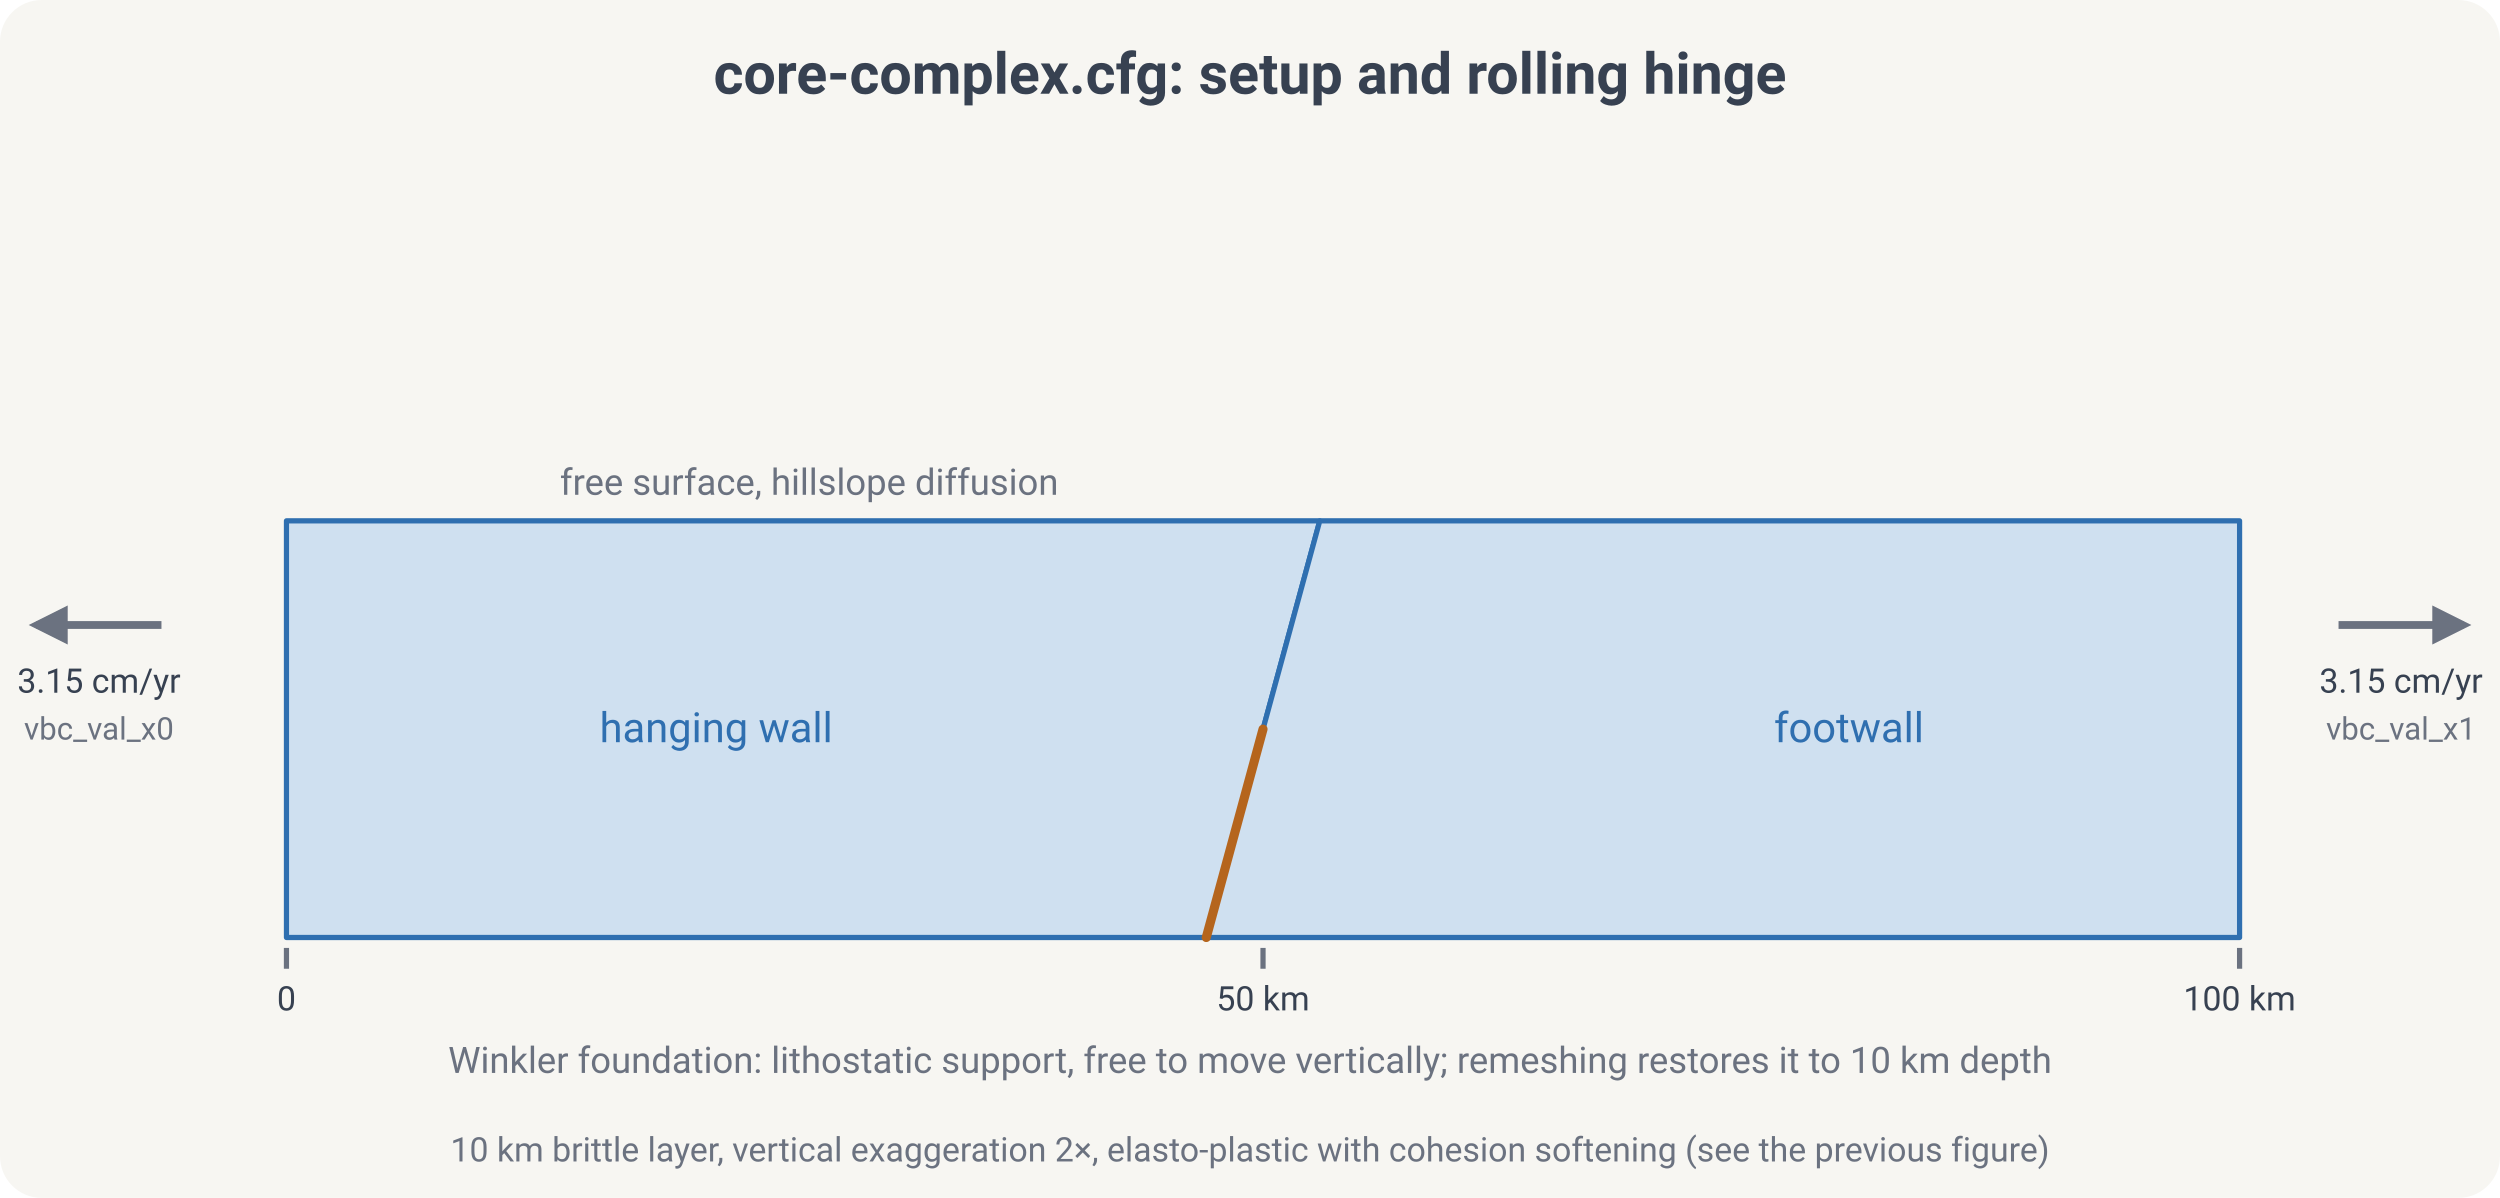
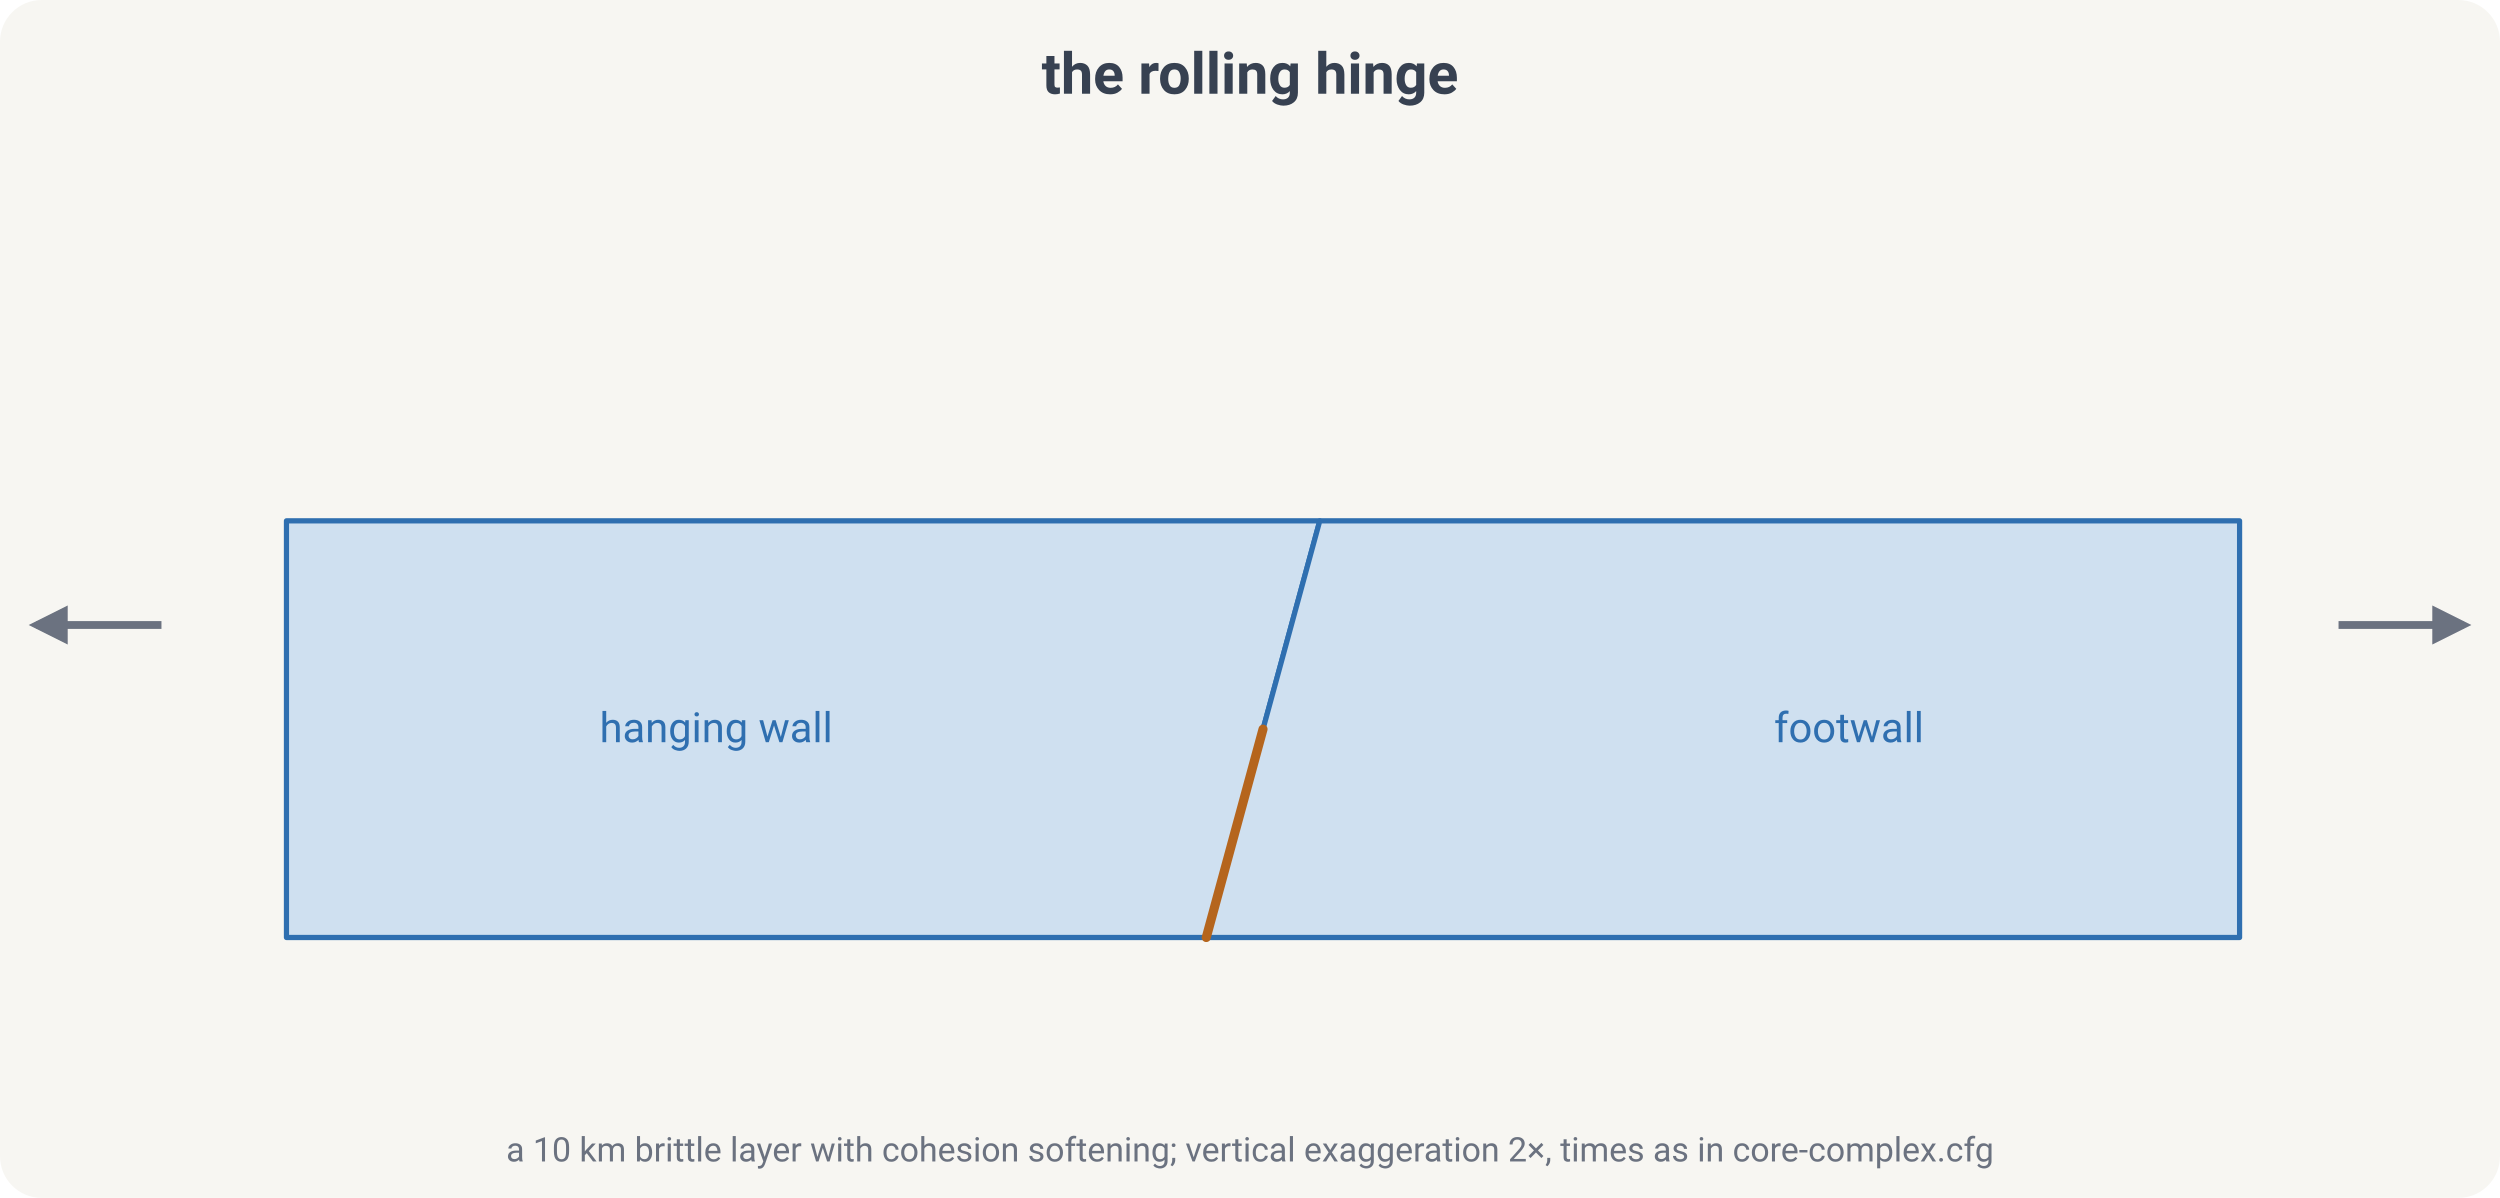
- <svg xmlns="http://www.w3.org/2000/svg" viewBox="0 0 960 460" width="960" height="460" role="img" aria-label="Core-complex setup and rolling hinge: a 100 by 10 km brittle layer is pulled apart at both walls; a pre-softened seed fault dipping 60 degrees cuts to the surface, the hanging wall drops into a basin, the footwall rises and the fault rotates to a gentle dip as it is exhumed">
+ <svg xmlns="http://www.w3.org/2000/svg" viewBox="0 0 960 460" width="960" height="460" role="img" aria-label="The rolling hinge: a brittle layer is pulled apart at both walls; a pre-softened seed fault cuts to the surface, the hanging wall drops into a basin, the footwall rises and the fault rotates to a gentle dip as it is exhumed">
  <style>text{font-family:system-ui,-apple-system,"Segoe UI",Roboto,Arial,sans-serif}</style>
  <defs>
    <marker id="ab" viewBox="0 0 10 10" refX="8" refY="5" markerWidth="5" markerHeight="5" orient="auto">
      <path d="M0 0L10 5L0 10z" fill="#6B7280" />
    </marker>
  </defs>
  <rect width="960" height="460" rx="16" fill="#F7F6F2" />
-   <text x="480" y="36" text-anchor="middle" font-size="22" font-weight="700" fill="#374151">core-complex.cfg: setup and rolling hinge</text>
-   <text x="80" y="70" font-size="16" fill="#374151" opacity="0">t = 0: a pre-softened seed sits in the lower half of the layer<animate attributeName="opacity" values="1;0;0;0;0;0" keyTimes="0;0.12;0.32;0.58;0.86;1" calcMode="discrete" dur="14s" repeatCount="indefinite" />
+   <text x="480" y="36" text-anchor="middle" font-size="22" font-weight="700" fill="#374151">the rolling hinge</text>
+   <text x="80" y="70" font-size="16" fill="#374151" opacity="0">t = 0: a pre-softened seed in the lower half of a brittle layer being pulled apart<animate attributeName="opacity" values="1;0;0;0;0;0" keyTimes="0;0.12;0.32;0.58;0.86;1" calcMode="discrete" dur="14s" repeatCount="indefinite" />
  </text>
  <text x="80" y="70" font-size="16" fill="#374151" opacity="0">the fault cuts to the surface; the hanging wall drops, the footwall rises<animate attributeName="opacity" values="0;1;0;0;0;0" keyTimes="0;0.12;0.32;0.58;0.86;1" calcMode="discrete" dur="14s" repeatCount="indefinite" />
  </text>
  <text x="80" y="70" font-size="16" fill="#374151" opacity="0">the footwall keeps rising and the fault starts to rotate<animate attributeName="opacity" values="0;0;1;0;0;0" keyTimes="0;0.12;0.32;0.58;0.86;1" calcMode="discrete" dur="14s" repeatCount="indefinite" />
  </text>
  <text x="80" y="70" font-size="16" fill="#374151" opacity="0">rolling hinge: the fault flattens as the footwall is exhumed<animate attributeName="opacity" values="0;0;0;1;0;0" keyTimes="0;0.12;0.32;0.58;0.86;1" calcMode="discrete" dur="14s" repeatCount="indefinite" />
  </text>
  <text x="80" y="70" font-size="16" fill="#374151" opacity="0">rolling hinge: the fault flattens as the footwall is exhumed<animate attributeName="opacity" values="0;0;0;0;1;1" keyTimes="0;0.12;0.32;0.58;0.86;1" calcMode="discrete" dur="14s" repeatCount="indefinite" />
  </text>
  <text x="880" y="70" text-anchor="end" font-size="16" font-weight="700" fill="#374151" opacity="0">t = 0 kyr<animate attributeName="opacity" values="1;0;0;0;0;0" keyTimes="0;0.12;0.32;0.58;0.86;1" calcMode="discrete" dur="14s" repeatCount="indefinite" />
  </text>
  <text x="880" y="70" text-anchor="end" font-size="16" font-weight="700" fill="#374151" opacity="0">t = 0 → 25 kyr<animate attributeName="opacity" values="0;1;0;0;0;0" keyTimes="0;0.12;0.32;0.58;0.86;1" calcMode="discrete" dur="14s" repeatCount="indefinite" />
  </text>
  <text x="880" y="70" text-anchor="end" font-size="16" font-weight="700" fill="#374151" opacity="0">t = 25 → 60 kyr<animate attributeName="opacity" values="0;0;1;0;0;0" keyTimes="0;0.12;0.32;0.58;0.86;1" calcMode="discrete" dur="14s" repeatCount="indefinite" />
  </text>
  <text x="880" y="70" text-anchor="end" font-size="16" font-weight="700" fill="#374151" opacity="0">t = 60 → 100 kyr<animate attributeName="opacity" values="0;0;0;1;0;0" keyTimes="0;0.12;0.32;0.58;0.86;1" calcMode="discrete" dur="14s" repeatCount="indefinite" />
  </text>
  <text x="880" y="70" text-anchor="end" font-size="16" font-weight="700" fill="#374151" opacity="0">t = 100 kyr<animate attributeName="opacity" values="0;0;0;0;1;1" keyTimes="0;0.12;0.32;0.58;0.86;1" calcMode="discrete" dur="14s" repeatCount="indefinite" />
  </text>
  <path fill="#CFE0F0" stroke="#2F6FB0" stroke-width="2" stroke-linejoin="round" d="M110.0 200.0 L462.5 200.0 L506.8 200.0 L485.0 280.0 L463.2 360.0 L110.0 360.0 Z">
    <animate attributeName="d" values="M110.0 200.0 L462.5 200.0 L506.8 200.0 L485.0 280.0 L463.2 360.0 L110.0 360.0 Z;M110.0 200.0 L462.5 200.0 L506.8 200.0 L485.0 280.0 L463.2 360.0 L110.0 360.0 Z;M104.0 200.0 L455.0 208.0 L500.8 196.8 L479.0 280.0 L457.2 360.0 L104.0 360.0 Z;M95.8 200.0 L458.8 217.6 L500.0 193.6 L470.0 283.2 L440.0 360.0 L95.8 360.0 Z;M86.0 200.0 L462.5 224.0 L500.0 195.2 L458.8 289.6 L421.2 360.0 L86.0 360.0 Z;M86.0 200.0 L462.5 224.0 L500.0 195.2 L458.8 289.6 L421.2 360.0 L86.0 360.0 Z" keyTimes="0;0.12;0.32;0.58;0.86;1" dur="14s" repeatCount="indefinite" />
  </path>
  <path fill="#CFE0F0" stroke="#2F6FB0" stroke-width="2" stroke-linejoin="round" d="M506.8 200.0 L530.0 200.0 L635.0 200.0 L860.0 200.0 L860.0 360.0 L463.2 360.0 L485.0 280.0 Z">
    <animate attributeName="d" values="M506.8 200.0 L530.0 200.0 L635.0 200.0 L860.0 200.0 L860.0 360.0 L463.2 360.0 L485.0 280.0 Z;M506.8 200.0 L530.0 200.0 L635.0 200.0 L860.0 200.0 L860.0 360.0 L463.2 360.0 L485.0 280.0 Z;M500.8 196.8 L526.2 188.8 L620.0 196.8 L866.0 200.0 L866.0 360.0 L457.2 360.0 L479.0 280.0 Z;M500.0 193.6 L530.0 176.0 L620.0 192.0 L874.2 200.0 L874.2 360.0 L440.0 360.0 L470.0 283.2 Z;M500.0 195.2 L533.8 166.4 L627.5 190.4 L884.0 200.0 L884.0 360.0 L421.2 360.0 L458.8 289.6 Z;M500.0 195.2 L533.8 166.4 L627.5 190.4 L884.0 200.0 L884.0 360.0 L421.2 360.0 L458.8 289.6 Z" keyTimes="0;0.12;0.32;0.58;0.86;1" dur="14s" repeatCount="indefinite" />
  </path>
  <path fill="none" stroke="#E8A33D" stroke-opacity="0.45" stroke-linecap="round" stroke-linejoin="round" stroke-width="0" d="M463.2 360.0 L485.0 280.0 L485.0 280.0 L485.0 280.0">
    <animate attributeName="d" values="M463.2 360.0 L485.0 280.0 L485.0 280.0 L485.0 280.0;M463.2 360.0 L485.0 280.0 L485.0 280.0 L485.0 280.0;M457.2 360.0 L479.0 280.0 L500.8 196.8 L507.5 193.6;M440.0 360.0 L470.0 283.2 L500.0 193.6 L526.2 177.6;M421.2 360.0 L458.8 289.6 L500.0 195.2 L530.0 168.0;M421.2 360.0 L458.8 289.6 L500.0 195.2 L530.0 168.0" keyTimes="0;0.12;0.32;0.58;0.86;1" dur="14s" repeatCount="indefinite" />
    <animate attributeName="stroke-width" values="0;0;6;11;15;15" keyTimes="0;0.12;0.32;0.58;0.86;1" dur="14s" repeatCount="indefinite" />
  </path>
  <path fill="none" stroke="#B5651D" stroke-width="3.5" stroke-linecap="round" stroke-linejoin="round" d="M463.2 360.0 L485.0 280.0 L485.0 280.0 L485.0 280.0">
    <animate attributeName="d" values="M463.2 360.0 L485.0 280.0 L485.0 280.0 L485.0 280.0;M463.2 360.0 L485.0 280.0 L485.0 280.0 L485.0 280.0;M457.2 360.0 L479.0 280.0 L500.8 196.8 L507.5 193.6;M440.0 360.0 L470.0 283.2 L500.0 193.6 L526.2 177.6;M421.2 360.0 L458.8 289.6 L500.0 195.2 L530.0 168.0;M421.2 360.0 L458.8 289.6 L500.0 195.2 L530.0 168.0" keyTimes="0;0.12;0.32;0.58;0.86;1" dur="14s" repeatCount="indefinite" />
  </path>
-   <text x="499" y="325" font-size="14" fill="#B5651D" opacity="0">weak-zone seed, 60° dip<animate attributeName="opacity" values="1;0;0;0;0;0" keyTimes="0;0.12;0.32;0.58;0.86;1" calcMode="discrete" dur="14s" repeatCount="indefinite" />
-   </text>
  <text x="275" y="285" text-anchor="middle" font-size="16" fill="#2F6FB0">hanging wall</text>
  <text x="710" y="285" text-anchor="middle" font-size="16" fill="#2F6FB0">footwall</text>
-   <text x="215" y="190" font-size="14" fill="#6B7280">free surface, hillslope diffusion</text>
-   <text x="480" y="412" text-anchor="middle" font-size="14" fill="#6B7280">Winkler foundation: lithostatic support, free to move vertically; remeshing restores it to 10 km depth</text>
  <path d="M62 240 L14 240" stroke="#6B7280" stroke-width="3" marker-end="url(#ab)" fill="none" />
  <path d="M898 240 L946 240" stroke="#6B7280" stroke-width="3" marker-end="url(#ab)" fill="none" />
-   <text x="38" y="266" text-anchor="middle" font-size="13" fill="#374151">3.15 cm/yr</text>
-   <text x="922" y="266" text-anchor="middle" font-size="13" fill="#374151">3.15 cm/yr</text>
-   <text x="38" y="284" text-anchor="middle" font-size="12" fill="#6B7280">vbc_val_x0</text>
-   <text x="922" y="284" text-anchor="middle" font-size="12" fill="#6B7280">vbc_val_x1</text>
-   <path d="M110 364 L110 372" stroke="#6B7280" stroke-width="2" />
-   <text x="110" y="388" text-anchor="middle" font-size="13" fill="#374151">0</text>
-   <path d="M485 364 L485 372" stroke="#6B7280" stroke-width="2" />
-   <text x="485" y="388" text-anchor="middle" font-size="13" fill="#374151">50 km</text>
-   <path d="M860 364 L860 372" stroke="#6B7280" stroke-width="2" />
-   <text x="860" y="388" text-anchor="middle" font-size="13" fill="#374151">100 km</text>
-   <text x="480" y="446" text-anchor="middle" font-size="13" fill="#6B7280">10 km brittle layer, vertical exaggeration 2×, elasto-plastic with cohesion softening (see the previous figure)</text>
+   <text x="480" y="446" text-anchor="middle" font-size="13" fill="#6B7280">a 10 km brittle layer with cohesion softening; vertical exaggeration 2×, times as in core-complex.cfg</text>
</svg>
